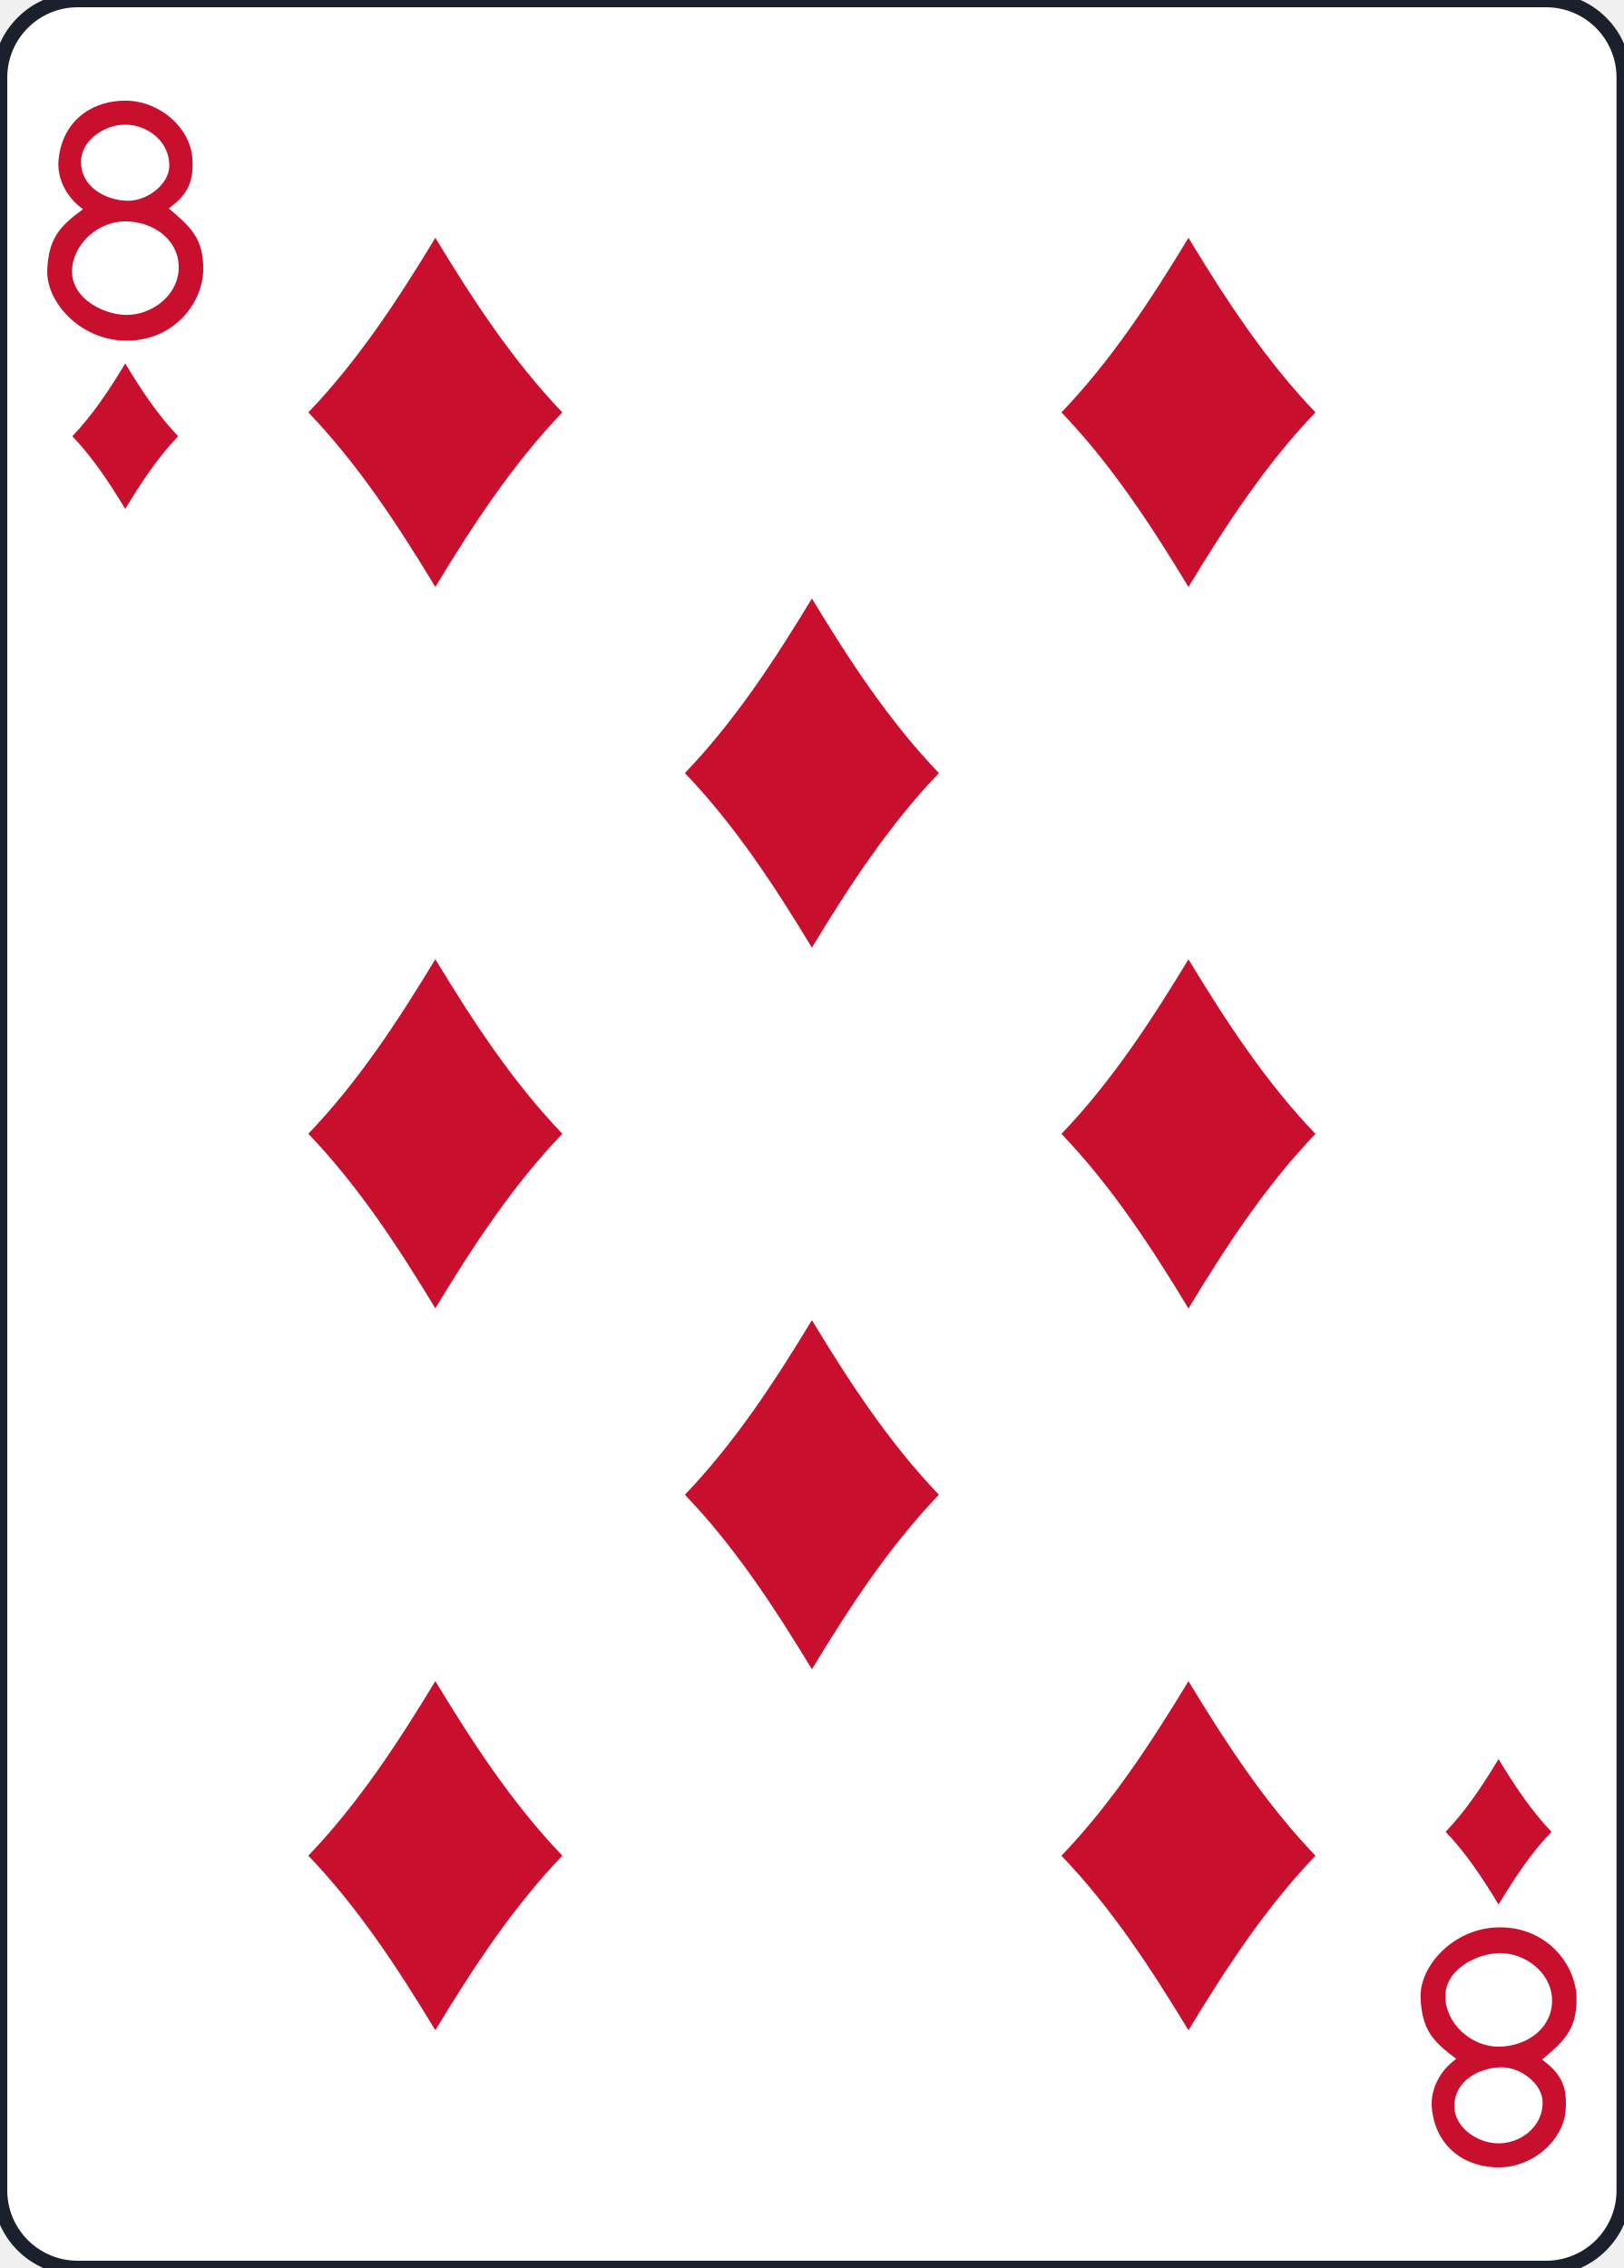
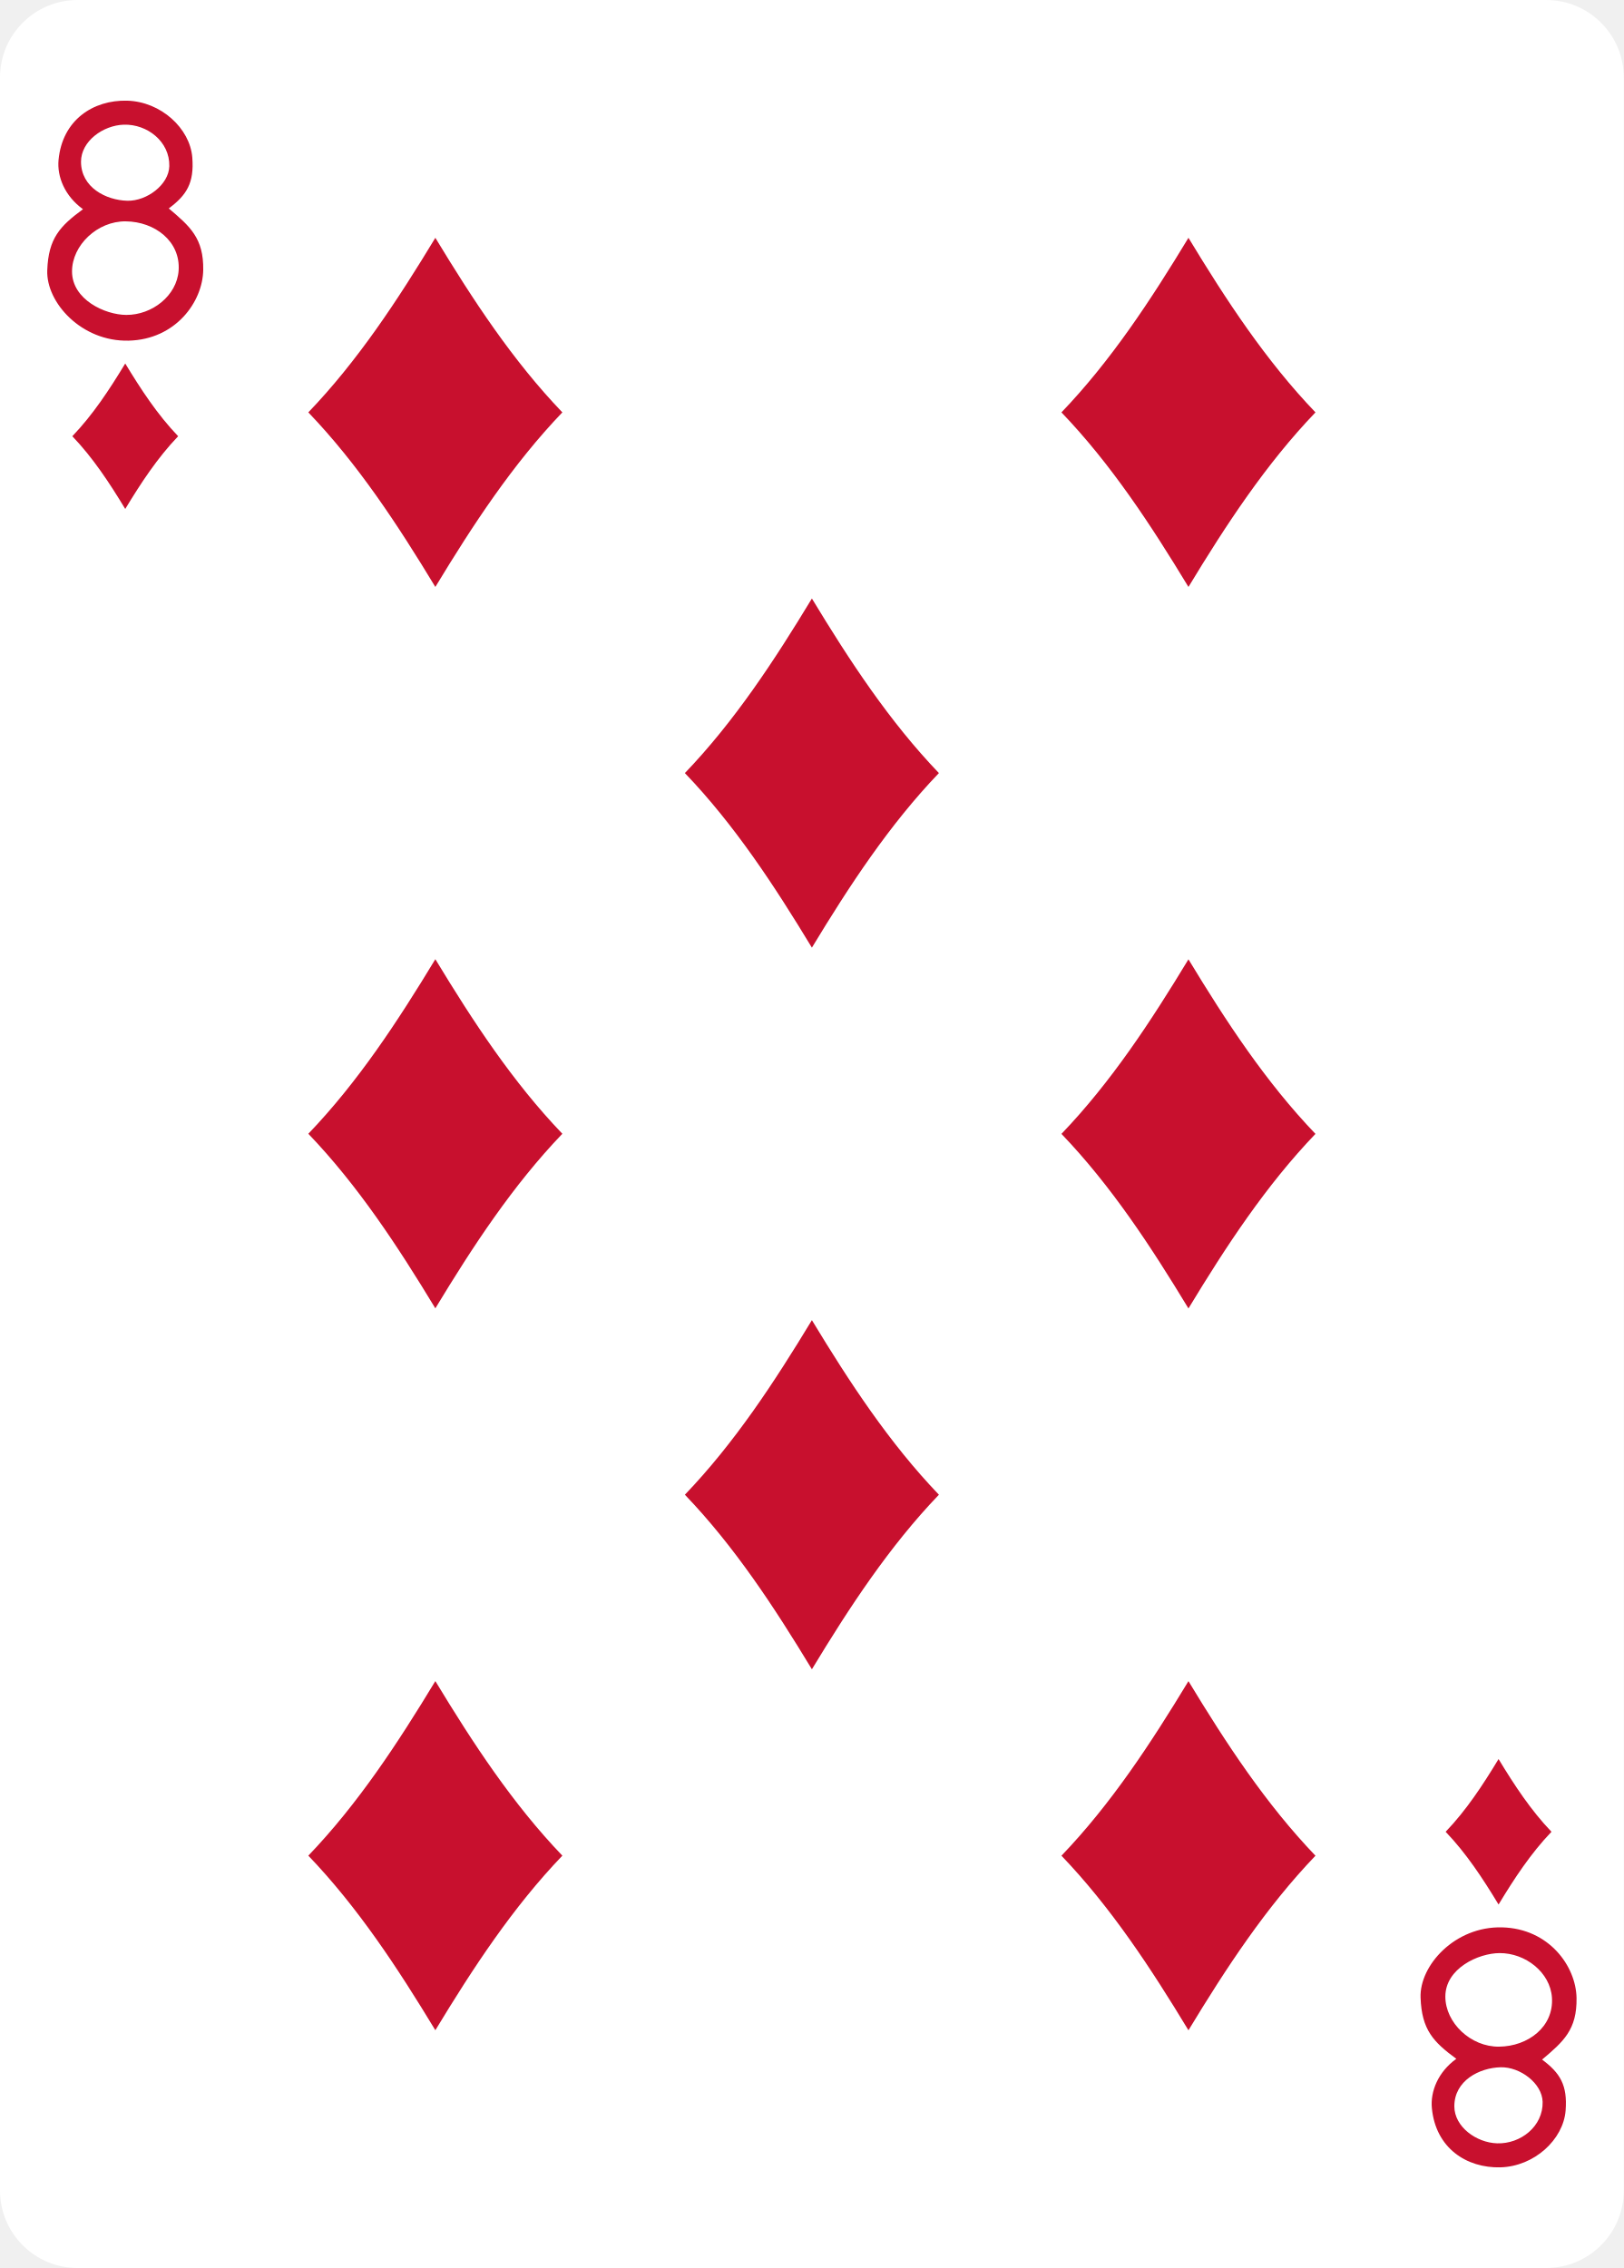
<svg xmlns="http://www.w3.org/2000/svg" width="63mm" height="88mm" viewBox="0 0 238.111 332.599" version="1.1" id="svg8">
  <defs id="defs2" />
  <g id="layer1" transform="translate(-600.1726,-1075.635)">
    <g transform="matrix(1.06667,0,0,1.06667,-1866.62,1108.11)" id="DIAMOND-8">
-       <rect y="-30.445" x="2312.611" height="311.811" width="223.228" id="rect6894-2" style="display:inline;fill:#ffffff;fill-opacity:1;stroke:#1A202C;stroke-width:2;stroke-miterlimit:4;stroke-dasharray:none;stroke-opacity:1" rx="10.678" ry="10.664" />
+       <rect y="-30.445" x="2312.611" height="311.811" width="223.228" id="rect6894-2" style="display:inline;fill:#ffffff;fill-opacity:1;stroke:none;stroke-width:2;stroke-miterlimit:4;stroke-dasharray:none;stroke-opacity:1" rx="10.678" ry="10.664" />
      <path id="path6926-2" d="m 2329.828,39.528 c -2.161,-3.569 -4.434,-7.037 -7.275,-10 2.841,-2.963 5.114,-6.431 7.275,-10 2.161,3.569 4.434,7.037 7.275,10 -2.841,2.963 -5.115,6.431 -7.275,10 z" style="display:inline;opacity:1;fill:#c8102e;fill-opacity:1" />
      <path id="path6928-9" d="m 2475.992,50.25 c -5.186,-8.565 -10.643,-16.889 -17.461,-24 6.818,-7.111 12.275,-15.435 17.461,-24 5.186,8.565 10.643,16.889 17.461,24 -6.818,7.111 -12.275,15.435 -17.461,24 z" style="display:inline;opacity:1;fill:#c8102e;fill-opacity:1" />
      <path style="display:inline;opacity:1;fill:#c8102e;fill-opacity:1" d="m 2518.623,231.393 c -2.161,-3.569 -4.434,-7.037 -7.275,-10 2.841,-2.963 5.114,-6.431 7.275,-10 2.161,3.569 4.434,7.037 7.275,10 -2.841,2.963 -5.115,6.431 -7.275,10 z" id="path6930-6" />
      <path id="path6932-2" d="m 2372.459,50.25 c -5.186,-8.565 -10.643,-16.889 -17.461,-24 6.818,-7.111 12.275,-15.435 17.461,-24 5.186,8.565 10.643,16.889 17.461,24 -6.818,7.111 -12.275,15.435 -17.461,24 z" style="display:inline;opacity:1;fill:#c8102e;fill-opacity:1" />
      <path style="display:inline;opacity:1;fill:#c8102e;fill-opacity:1" d="m 2424.225,99.839 c -5.186,-8.565 -10.643,-16.889 -17.461,-24 6.818,-7.111 12.275,-15.435 17.461,-24 5.186,8.565 10.643,16.889 17.461,24 -6.818,7.111 -12.275,15.435 -17.461,24 z" id="path6938-4" />
      <path id="path6942-4" d="m 2372.459,149.428 c -5.186,-8.565 -10.643,-16.889 -17.461,-24 6.818,-7.111 12.275,-15.435 17.461,-24 5.186,8.565 10.643,16.889 17.461,24 -6.818,7.111 -12.275,15.435 -17.461,24 z" style="display:inline;opacity:1;fill:#c8102e;fill-opacity:1" />
      <path id="path6944-9" d="m 2475.992,149.444 c -5.186,-8.565 -10.643,-16.889 -17.461,-24 6.818,-7.111 12.275,-15.435 17.461,-24 5.186,8.565 10.643,16.889 17.461,24 -6.818,7.111 -12.275,15.435 -17.461,24 z" style="display:inline;opacity:1;fill:#c8102e;fill-opacity:1" />
      <path style="display:inline;opacity:1;fill:#c8102e;fill-opacity:1" d="m 2372.459,248.676 c -5.186,-8.565 -10.643,-16.889 -17.461,-24 6.818,-7.111 12.275,-15.435 17.461,-24 5.186,8.565 10.643,16.889 17.461,24 -6.818,7.111 -12.275,15.435 -17.461,24 z" id="path6948-4" />
      <path style="display:inline;opacity:1;fill:#c8102e;fill-opacity:1" d="m 2475.992,248.683 c -5.186,-8.565 -10.643,-16.889 -17.461,-24 6.818,-7.111 12.275,-15.435 17.461,-24 5.186,8.565 10.643,16.889 17.461,24 -6.818,7.111 -12.275,15.435 -17.461,24 z" id="path6950-4" />
      <path id="path6956-4" d="m 2424.225,199.052 c -5.186,-8.565 -10.643,-16.889 -17.461,-24 6.818,-7.111 12.275,-15.435 17.461,-24 5.186,8.565 10.643,16.889 17.461,24 -6.818,7.111 -12.275,15.435 -17.461,24 z" style="display:inline;opacity:1;fill:#c8102e;fill-opacity:1" />
      <path d="m 2319.107,6.727 c 0.157,-4.43 1.759,-6.092 4.913,-8.41 -2.516,-1.815 -3.577,-4.49 -3.361,-6.768 0.518,-5.514 4.776,-8.271 9.423,-8.153 4.65,0.123 8.653,3.809 8.965,7.816 0.271,3.483 -0.764,5.165 -3.235,6.997 2.933,2.476 4.806,4.103 4.737,8.466 -0.069,4.363 -3.781,9.555 -10.251,9.714 -6.47,0.158 -11.351,-5.233 -11.191,-9.663 z m 18.06,0.016 c 0.276,-4.011 -3.269,-6.716 -7.272,-6.756 -3.897,-0.042 -7.382,3.284 -7.382,6.885 0,3.867 4.535,5.969 7.463,5.978 3.56,0.016 6.95,-2.654 7.191,-6.107 z m -1.281,-14.348 c 0.076,-3.374 -3.038,-5.796 -6.252,-5.699 -2.858,0.088 -5.881,2.267 -5.886,5.09 0,3.534 3.441,5.3 6.378,5.368 2.667,0.06 5.699,-2.207 5.76,-4.759 z m 0,0" id="path27-00-7-8-6" style="opacity:1;fill:#c8102e;fill-opacity:1" />
      <path d="m 2507.902,244.195 c 0.157,4.43 1.759,6.092 4.913,8.41 -2.516,1.815 -3.577,4.49 -3.361,6.768 0.518,5.514 4.776,8.271 9.423,8.153 4.65,-0.123 8.653,-3.809 8.965,-7.816 0.271,-3.483 -0.764,-5.165 -3.235,-6.997 2.933,-2.476 4.806,-4.103 4.737,-8.466 -0.069,-4.363 -3.781,-9.556 -10.251,-9.714 -6.47,-0.159 -11.351,5.233 -11.191,9.663 z m 18.06,-0.016 c 0.276,4.011 -3.269,6.716 -7.272,6.756 -3.897,0.042 -7.382,-3.284 -7.382,-6.885 0,-3.867 4.535,-5.969 7.463,-5.978 3.56,-0.016 6.95,2.654 7.191,6.107 z m -1.281,14.348 c 0.076,3.374 -3.038,5.796 -6.252,5.699 -2.858,-0.088 -5.881,-2.267 -5.886,-5.09 0,-3.534 3.441,-5.3 6.378,-5.368 2.667,-0.06 5.699,2.207 5.76,4.759 z m 0,0" id="path27-0-1-9-8" style="opacity:1;fill:#c8102e;fill-opacity:1" />
    </g>
  </g>
  <g id="g862-0" transform="translate(-323.5659,122.7626)">
    <rect style="opacity:1;vector-effect:none;fill:#006614;fill-opacity:1;stroke:#1A202C;stroke-width:1.748;stroke-linecap:butt;stroke-linejoin:miter;stroke-miterlimit:4;stroke-dasharray:none;stroke-dashoffset:0;stroke-opacity:1" id="rect22845-2-8" width="1659.913" height="794.398" x="-356.473" y="-1029.682" rx="144.482" ry="124.682" />
    <text id="text5630-0-9" y="-935.813" x="472.194" style="font-style:normal;font-variant:normal;font-weight:normal;font-stretch:normal;font-size:42.667px;line-height:125%;font-family:Carlito;-inkscape-font-specification:'Carlito, Normal';text-align:center;letter-spacing:0px;word-spacing:0px;writing-mode:lr-tb;text-anchor:middle;fill:#ffffff;fill-opacity:1;stroke:#1A202C;stroke-width:1.067px;stroke-linecap:butt;stroke-linejoin:miter;stroke-opacity:1" xml:space="preserve">
      <tspan style="font-style:normal;font-variant:normal;font-weight:normal;font-stretch:normal;font-size:48px;line-height:125%;font-family:Carlito;-inkscape-font-specification:'Carlito, Normal';text-align:center;writing-mode:lr-tb;text-anchor:middle;fill:#ffffff;fill-opacity:1;stroke-width:1.067px" id="tspan4923-1" y="-935.813" x="472.194">Single Playing Card from:</tspan>
      <tspan style="font-style:normal;font-variant:normal;font-weight:normal;font-stretch:normal;font-size:48px;line-height:125%;font-family:Carlito;-inkscape-font-specification:'Carlito, Normal';text-align:center;writing-mode:lr-tb;text-anchor:middle;fill:#ffffff;fill-opacity:1;stroke-width:1.067px" id="tspan5035-8" y="-875.813" x="472.194">Standard Edition - Color Set - Bordered </tspan>
      <tspan y="-820.48" x="472.194" id="tspan12311-7" />
      <tspan style="font-style:normal;font-variant:normal;font-weight:normal;font-stretch:normal;font-size:48px;line-height:125%;font-family:Carlito;-inkscape-font-specification:'Carlito, Normal';text-align:center;writing-mode:lr-tb;text-anchor:middle;fill:#ffaaaa;fill-opacity:1;stroke-width:1.067px" id="tspan4927-1" y="-762.48" x="472.194">Copyright 2011, 2020 - Chris Aguilar - conjurenation@gmail.com</tspan>
      <tspan id="tspan12344-3" y="-707.147" x="472.194" />
      <tspan style="font-style:normal;font-variant:normal;font-weight:normal;font-stretch:normal;font-size:48px;line-height:125%;font-family:Carlito;-inkscape-font-specification:'Carlito, Normal';text-align:center;writing-mode:lr-tb;text-anchor:middle;fill:#ffffff;fill-opacity:1;stroke-width:1.067px" id="tspan4931-2" y="-649.147" x="472.194">https://totalnonsense.com/open-source-vector-playing-cards/</tspan>
      <tspan id="tspan4929-3" y="-593.813" x="472.194" />
      <tspan style="font-style:normal;font-variant:normal;font-weight:normal;font-stretch:normal;font-size:48px;line-height:125%;font-family:Carlito;-inkscape-font-specification:'Carlito, Normal';text-align:center;writing-mode:lr-tb;text-anchor:middle;fill:#ffaaaa;fill-opacity:1;stroke-width:1.067px" id="tspan4919-5" y="-535.813" x="472.194">Licensed under:</tspan>
      <tspan id="tspan1594-5-6" style="font-style:normal;font-variant:normal;font-weight:normal;font-stretch:normal;font-size:48px;line-height:125%;font-family:Carlito;-inkscape-font-specification:'Carlito, Normal';text-align:center;writing-mode:lr-tb;text-anchor:middle;fill:#ffaaaa;fill-opacity:1;stroke-width:1.067px" y="-475.813" x="472.194">LGPL 3.0</tspan>
      <tspan style="font-style:normal;font-variant:normal;font-weight:normal;font-stretch:normal;font-size:48px;line-height:125%;font-family:Carlito;-inkscape-font-specification:'Carlito, Normal';text-align:center;writing-mode:lr-tb;text-anchor:middle;fill:#ffaaaa;fill-opacity:1;stroke-width:1.067px" y="-415.813" x="472.194" id="tspan12253-3-1">https://www.gnu.org/licenses/lgpl-3.0.html</tspan>
      <tspan id="tspan5031-6" y="-360.48" x="472.194" />
      <tspan style="font-style:normal;font-variant:normal;font-weight:normal;font-stretch:normal;font-size:48px;line-height:125%;font-family:Carlito;-inkscape-font-specification:'Carlito, Normal';text-align:center;writing-mode:lr-tb;text-anchor:middle;fill:#ffffff;fill-opacity:1;stroke-width:1.067px" id="tspan5033-1" y="-302.48" x="472.194">Each Card Measures (63mm x 88mm)</tspan>
      <tspan id="tspan5634-6-0" y="-247.147" x="472.194" />
    </text>
  </g>
</svg>
